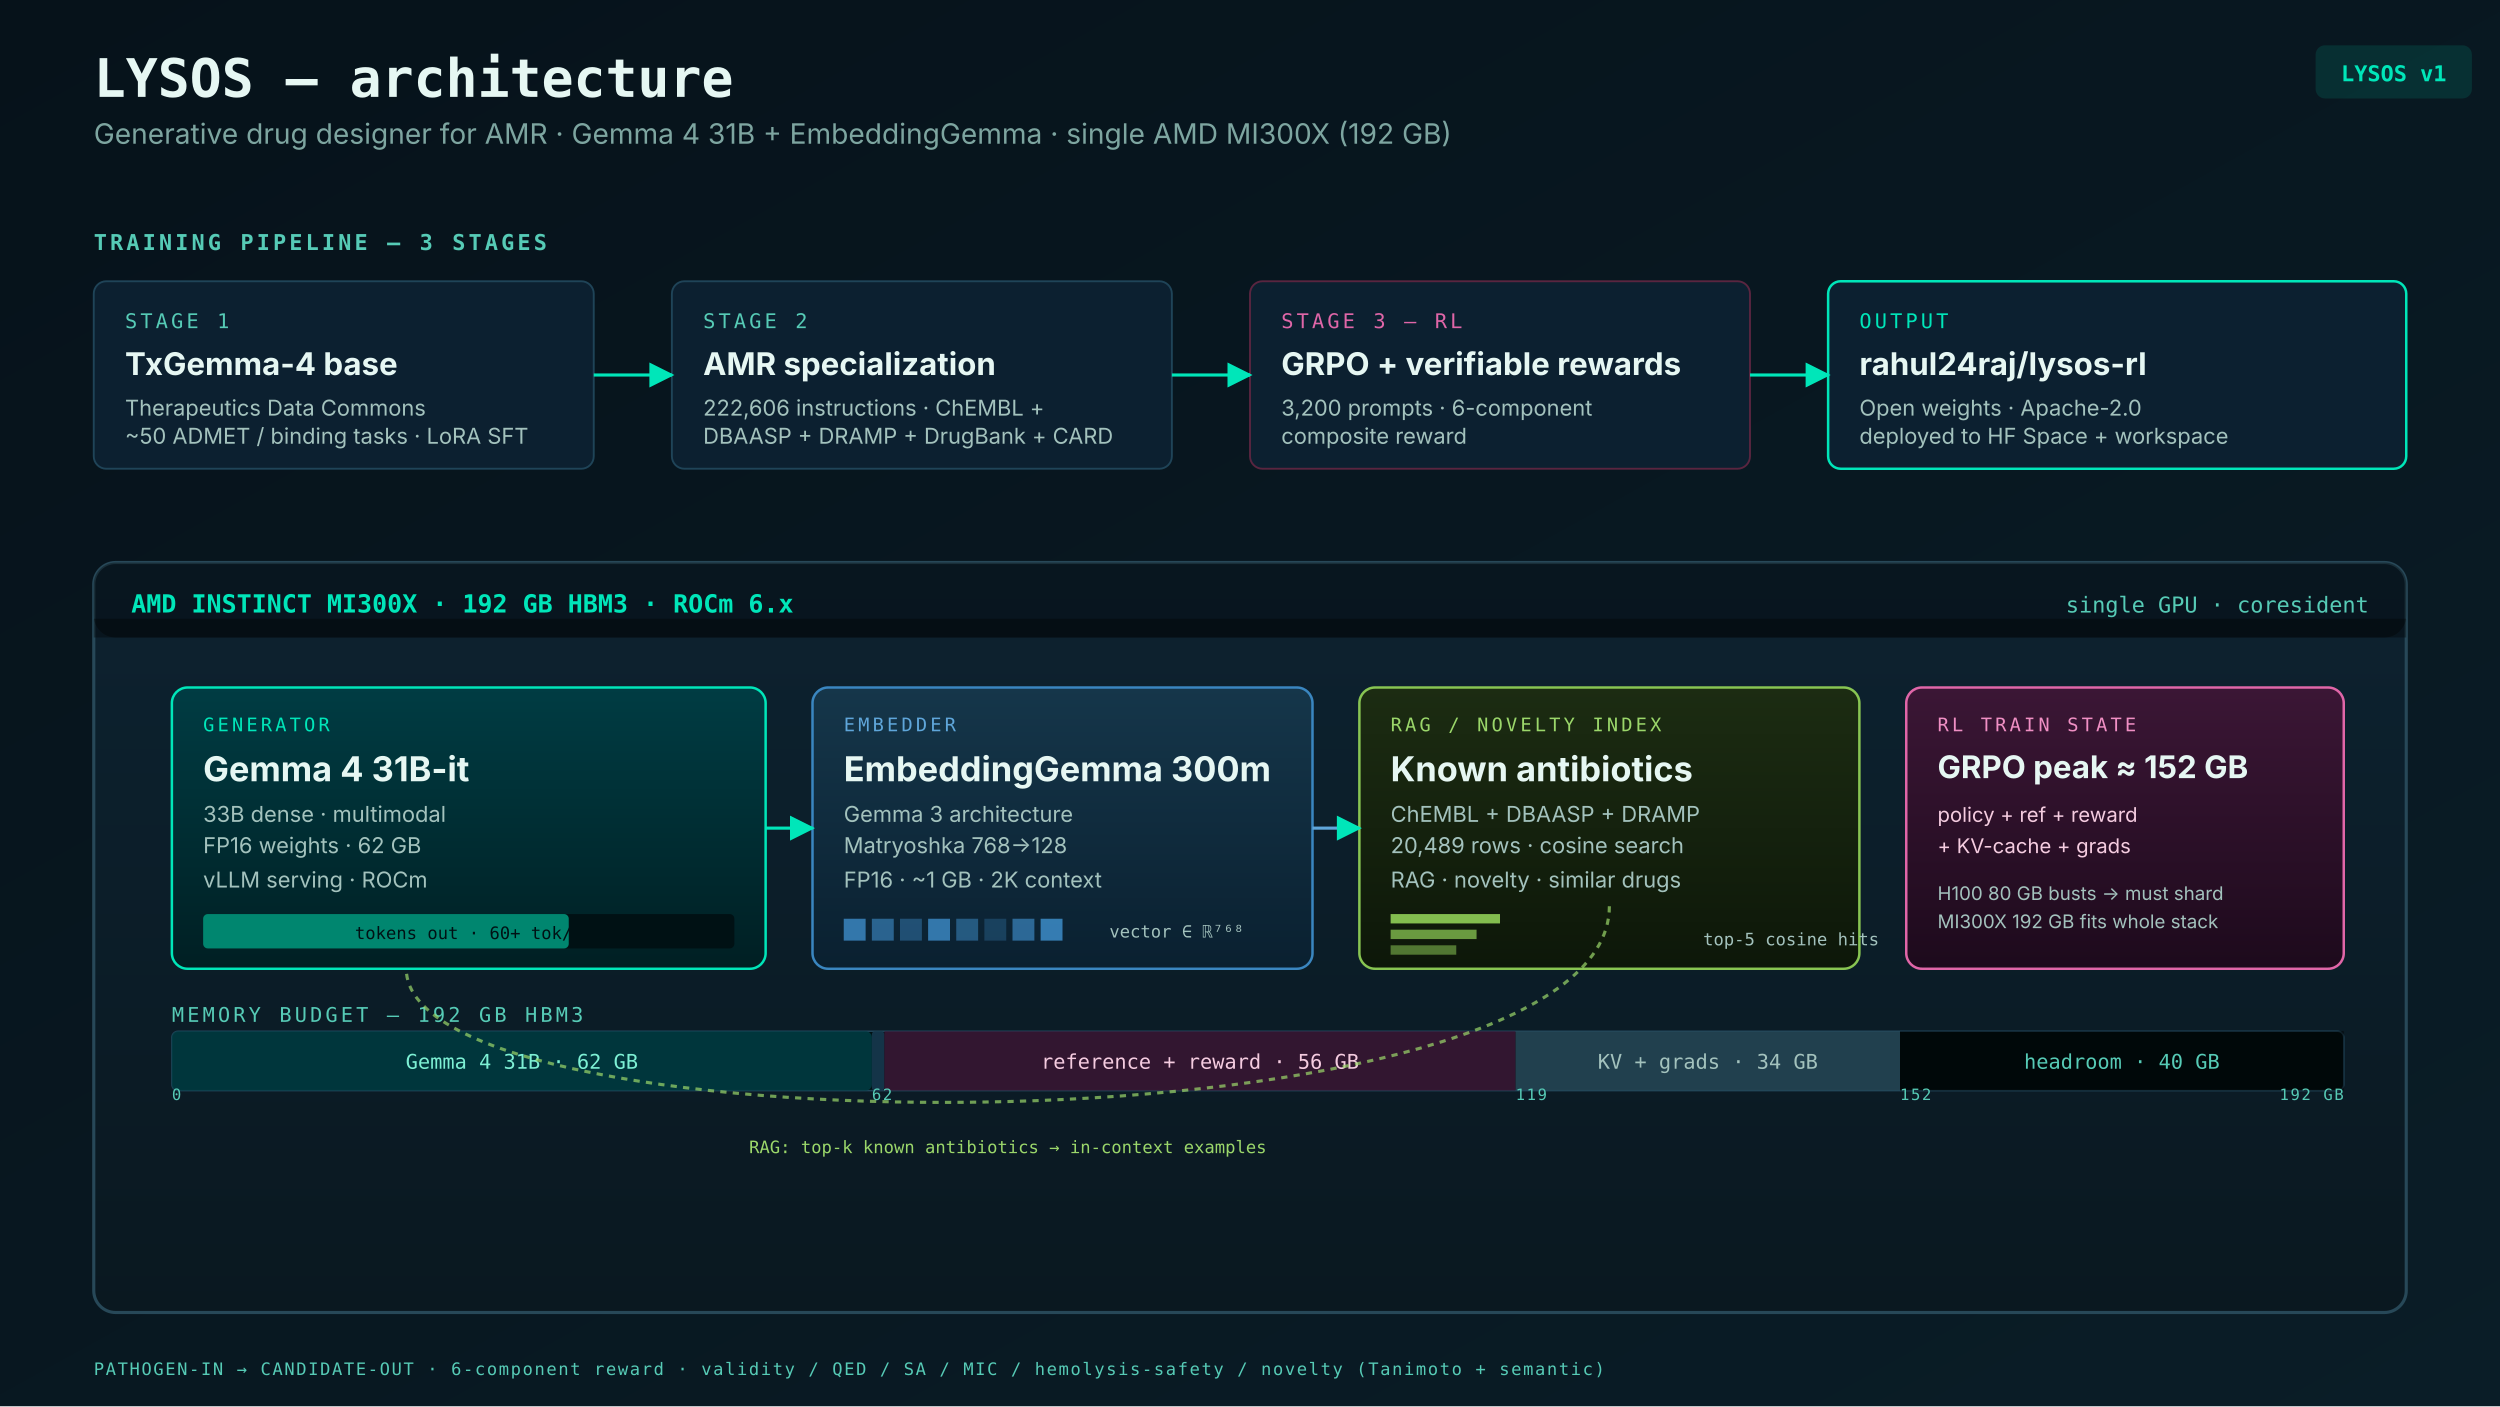
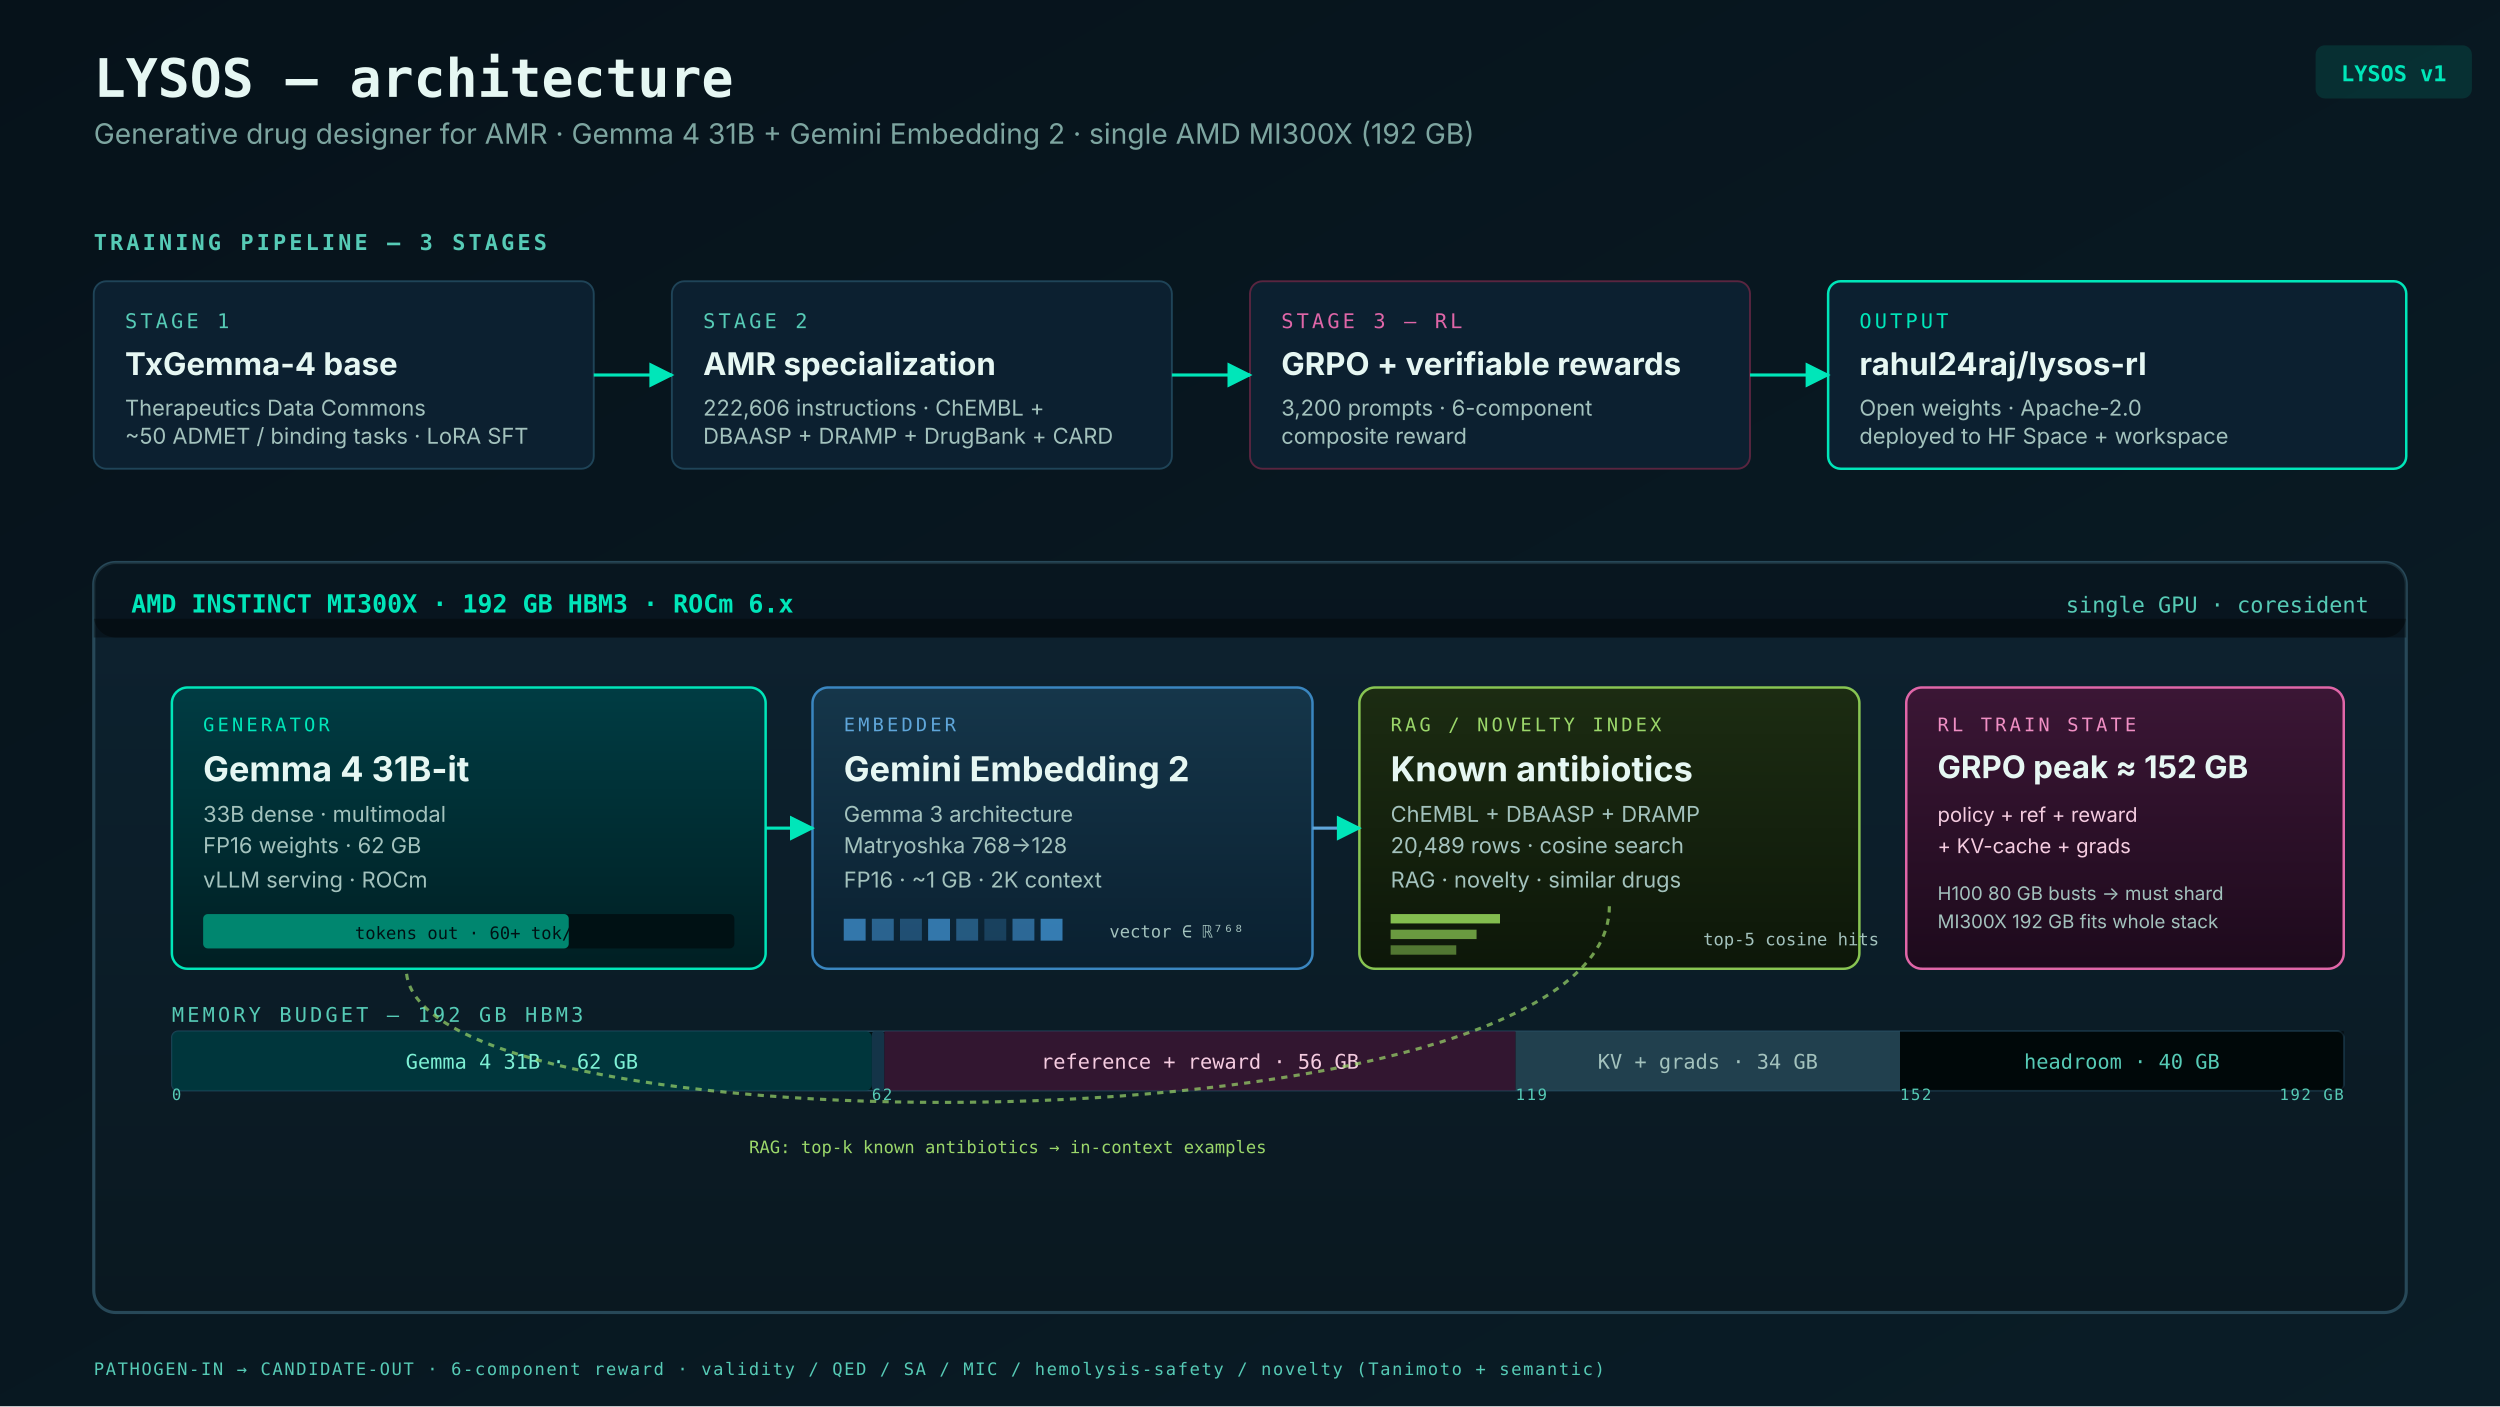
<svg xmlns="http://www.w3.org/2000/svg" viewBox="0 0 1600 900" width="1600" height="900" font-family="Inter, system-ui, sans-serif">
  <defs>
    <linearGradient id="bg" x1="0" y1="0" x2="1" y2="1">
      <stop offset="0" stop-color="#06121a" />
      <stop offset="1" stop-color="#0a1d27" />
    </linearGradient>
    <linearGradient id="gpuShade" x1="0" y1="0" x2="0" y2="1">
      <stop offset="0" stop-color="#0d2230" />
      <stop offset="1" stop-color="#0a1820" />
    </linearGradient>
    <linearGradient id="genShade" x1="0" y1="0" x2="0" y2="1">
      <stop offset="0" stop-color="#003c43" />
      <stop offset="1" stop-color="#001f23" />
    </linearGradient>
    <linearGradient id="embShade" x1="0" y1="0" x2="0" y2="1">
      <stop offset="0" stop-color="#15364a" />
      <stop offset="1" stop-color="#0a2030" />
    </linearGradient>
    <linearGradient id="rlShade" x1="0" y1="0" x2="0" y2="1">
      <stop offset="0" stop-color="#3b1635" />
      <stop offset="1" stop-color="#1d0a1c" />
    </linearGradient>
    <linearGradient id="ragShade" x1="0" y1="0" x2="0" y2="1">
      <stop offset="0" stop-color="#1c2c12" />
      <stop offset="1" stop-color="#0d1709" />
    </linearGradient>
    <filter id="glow">
      <feGaussianBlur stdDeviation="6" result="blur" />
      <feMerge>
        <feMergeNode in="blur" />
        <feMergeNode in="SourceGraphic" />
      </feMerge>
    </filter>
    <marker id="arrow" viewBox="0 0 10 10" refX="9" refY="5" markerWidth="8" markerHeight="8" orient="auto-start-reverse">
      <path d="M 0 0 L 10 5 L 0 10 z" fill="#00e6b9" />
    </marker>
  </defs>
  <rect width="1600" height="900" fill="url(#bg)" />
  <text x="60" y="62" font-family="JetBrains Mono, ui-monospace, monospace" font-size="34" font-weight="700" fill="#e6f7f3">LYSOS — architecture</text>
-   <text x="60" y="92" font-size="18" fill="#7da5a0">Generative drug designer for AMR · Gemma 4 31B + EmbeddingGemma · single AMD MI300X (192 GB)</text>
+   <text x="60" y="92" font-size="18" fill="#7da5a0">Generative drug designer for AMR · Gemma 4 31B + Gemini Embedding 2 · single AMD MI300X (192 GB)</text>
  <g transform="translate(1490,55)">
    <rect x="-8" y="-26" width="100" height="34" rx="6" fill="#00e6b9" opacity="0.12" />
    <text x="42" y="-3" font-family="JetBrains Mono, monospace" font-size="14" font-weight="700" fill="#00e6b9" text-anchor="middle">LYSOS v1</text>
  </g>
  <text x="60" y="160" font-family="JetBrains Mono, monospace" font-size="14" letter-spacing="2" fill="#56cbb6" font-weight="600">TRAINING PIPELINE — 3 STAGES</text>
  <g>
    <rect x="60" y="180" width="320" height="120" rx="8" fill="#0c2030" stroke="#1f4458" stroke-width="1.2" />
    <text x="80" y="210" font-family="JetBrains Mono, monospace" font-size="13" fill="#56cbb6" letter-spacing="2">STAGE 1</text>
    <text x="80" y="240" font-size="20" fill="#e6f7f3" font-weight="700">TxGemma-4 base</text>
    <text x="80" y="266" font-size="14" fill="#a3c2bd">Therapeutics Data Commons</text>
    <text x="80" y="284" font-size="14" fill="#a3c2bd">~50 ADMET / binding tasks · LoRA SFT</text>
  </g>
  <g>
    <rect x="430" y="180" width="320" height="120" rx="8" fill="#0c2030" stroke="#1f4458" stroke-width="1.2" />
    <text x="450" y="210" font-family="JetBrains Mono, monospace" font-size="13" fill="#56cbb6" letter-spacing="2">STAGE 2</text>
    <text x="450" y="240" font-size="20" fill="#e6f7f3" font-weight="700">AMR specialization</text>
    <text x="450" y="266" font-size="14" fill="#a3c2bd">222,606 instructions · ChEMBL +</text>
    <text x="450" y="284" font-size="14" fill="#a3c2bd">DBAASP + DRAMP + DrugBank + CARD</text>
  </g>
  <g>
    <rect x="800" y="180" width="320" height="120" rx="8" fill="#0c2030" stroke="#5a2540" stroke-width="1.2" />
    <text x="820" y="210" font-family="JetBrains Mono, monospace" font-size="13" fill="#e066a8" letter-spacing="2">STAGE 3 — RL</text>
    <text x="820" y="240" font-size="20" fill="#e6f7f3" font-weight="700">GRPO + verifiable rewards</text>
    <text x="820" y="266" font-size="14" fill="#a3c2bd">3,200 prompts · 6-component</text>
    <text x="820" y="284" font-size="14" fill="#a3c2bd">composite reward</text>
  </g>
  <line x1="380" y1="240" x2="430" y2="240" stroke="#00e6b9" stroke-width="2" marker-end="url(#arrow)" />
  <line x1="750" y1="240" x2="800" y2="240" stroke="#00e6b9" stroke-width="2" marker-end="url(#arrow)" />
  <g>
    <rect x="1170" y="180" width="370" height="120" rx="8" fill="#0c2030" stroke="#00e6b9" stroke-width="1.6" />
    <text x="1190" y="210" font-family="JetBrains Mono, monospace" font-size="13" fill="#00e6b9" letter-spacing="2">OUTPUT</text>
    <text x="1190" y="240" font-size="20" fill="#e6f7f3" font-weight="700">rahul24raj/lysos-rl</text>
    <text x="1190" y="266" font-size="14" fill="#a3c2bd">Open weights · Apache-2.0</text>
    <text x="1190" y="284" font-size="14" fill="#a3c2bd">deployed to HF Space + workspace</text>
  </g>
  <line x1="1120" y1="240" x2="1170" y2="240" stroke="#00e6b9" stroke-width="2" marker-end="url(#arrow)" />
  <g transform="translate(60,360)">
    <rect x="0" y="0" width="1480" height="480" rx="14" fill="url(#gpuShade)" stroke="#274858" stroke-width="2" />
    <rect x="0" y="0" width="1480" height="48" rx="14" fill="#000000" opacity="0.35" />
    <rect x="0" y="36" width="1480" height="12" fill="#000000" opacity="0.35" />
    <text x="24" y="32" font-family="JetBrains Mono, monospace" font-size="16" font-weight="700" fill="#00e6b9">AMD INSTINCT MI300X · 192 GB HBM3 · ROCm 6.x</text>
    <text x="1456" y="32" font-family="JetBrains Mono, monospace" font-size="14" fill="#56cbb6" text-anchor="end">single GPU · coresident</text>
    <g>
      <rect x="50" y="80" width="380" height="180" rx="10" fill="url(#genShade)" stroke="#00e6b9" stroke-width="1.6" />
      <text x="70" y="108" font-family="JetBrains Mono, monospace" font-size="12" letter-spacing="2" fill="#00e6b9">GENERATOR</text>
      <text x="70" y="140" font-size="22" font-weight="700" fill="#e6f7f3">Gemma 4 31B-it</text>
      <text x="70" y="166" font-size="14" fill="#a3c2bd">33B dense · multimodal</text>
      <text x="70" y="186" font-size="14" fill="#a3c2bd">FP16 weights · 62 GB</text>
      <text x="70" y="208" font-size="14" fill="#a3c2bd">vLLM serving · ROCm</text>
      <rect x="70" y="225" width="340" height="22" rx="3" fill="#001114" />
      <rect x="70" y="225" width="234" height="22" rx="3" fill="#00e6b9" opacity="0.55" />
      <text x="240" y="241" font-family="JetBrains Mono, monospace" font-size="11" fill="#001114" text-anchor="middle">tokens out · 60+ tok/s</text>
    </g>
    <g>
      <rect x="460" y="80" width="320" height="180" rx="10" fill="url(#embShade)" stroke="#3a86c0" stroke-width="1.6" />
      <text x="480" y="108" font-family="JetBrains Mono, monospace" font-size="12" letter-spacing="2" fill="#5fa6da">EMBEDDER</text>
-       <text x="480" y="140" font-size="22" font-weight="700" fill="#e6f7f3">EmbeddingGemma 300m</text>
+       <text x="480" y="140" font-size="22" font-weight="700" fill="#e6f7f3">Gemini Embedding 2</text>
      <text x="480" y="166" font-size="14" fill="#a3c2bd">Gemma 3 architecture</text>
      <text x="480" y="186" font-size="14" fill="#a3c2bd">Matryoshka 768→128</text>
      <text x="480" y="208" font-size="14" fill="#a3c2bd">FP16 · ~1 GB · 2K context</text>
      <g transform="translate(480,228)">
        <rect width="14" height="14" fill="#3a86c0" opacity="0.85" />
        <rect x="18" width="14" height="14" fill="#3a86c0" opacity="0.65" />
        <rect x="36" width="14" height="14" fill="#3a86c0" opacity="0.45" />
        <rect x="54" width="14" height="14" fill="#3a86c0" opacity="0.85" />
        <rect x="72" width="14" height="14" fill="#3a86c0" opacity="0.55" />
        <rect x="90" width="14" height="14" fill="#3a86c0" opacity="0.30" />
        <rect x="108" width="14" height="14" fill="#3a86c0" opacity="0.70" />
        <rect x="126" width="14" height="14" fill="#3a86c0" opacity="0.90" />
        <text x="170" y="12" font-family="JetBrains Mono, monospace" font-size="11" fill="#a3c2bd">vector ∈ ℝ⁷⁶⁸</text>
      </g>
    </g>
    <g>
      <rect x="810" y="80" width="320" height="180" rx="10" fill="url(#ragShade)" stroke="#88c552" stroke-width="1.6" />
      <text x="830" y="108" font-family="JetBrains Mono, monospace" font-size="12" letter-spacing="2" fill="#9bd76a">RAG / NOVELTY INDEX</text>
      <text x="830" y="140" font-size="22" font-weight="700" fill="#e6f7f3">Known antibiotics</text>
      <text x="830" y="166" font-size="14" fill="#a3c2bd">ChEMBL + DBAASP + DRAMP</text>
      <text x="830" y="186" font-size="14" fill="#a3c2bd">20,489 rows · cosine search</text>
      <text x="830" y="208" font-size="14" fill="#a3c2bd">RAG · novelty · similar drugs</text>
      <g transform="translate(830,225)">
        <rect width="70" height="6" fill="#88c552" opacity="0.95" />
        <rect y="10" width="55" height="6" fill="#88c552" opacity="0.75" />
        <rect y="20" width="42" height="6" fill="#88c552" opacity="0.55" />
        <text x="200" y="20" font-family="JetBrains Mono, monospace" font-size="11" fill="#a3c2bd">top-5 cosine hits</text>
      </g>
    </g>
    <g>
      <rect x="1160" y="80" width="280" height="180" rx="10" fill="url(#rlShade)" stroke="#e066a8" stroke-width="1.6" />
      <text x="1180" y="108" font-family="JetBrains Mono, monospace" font-size="12" letter-spacing="2" fill="#f08fc4">RL TRAIN STATE</text>
      <text x="1180" y="138" font-size="20" font-weight="700" fill="#e6f7f3">GRPO peak ≈ 152 GB</text>
      <text x="1180" y="166" font-size="13" fill="#f5cce0">policy + ref + reward</text>
      <text x="1180" y="186" font-size="13" fill="#f5cce0">+ KV-cache + grads</text>
      <text x="1180" y="216" font-size="12" fill="#a3c2bd">H100 80 GB busts → must shard</text>
      <text x="1180" y="234" font-size="12" fill="#a3c2bd">MI300X 192 GB fits whole stack</text>
    </g>
    <g transform="translate(50,300)">
      <text x="0" y="-6" font-family="JetBrains Mono, monospace" font-size="13" letter-spacing="2" fill="#56cbb6">MEMORY BUDGET — 192 GB HBM3</text>
      <rect x="0" y="0" width="1390" height="38" rx="4" fill="#001114" stroke="#1f4458" />
      <rect x="0" y="0" width="448" height="38" rx="4" fill="#003c43" opacity="0.85" />
      <text x="224" y="24" font-family="JetBrains Mono, monospace" font-size="13" fill="#7df0d4" text-anchor="middle">Gemma 4 31B · 62 GB</text>
      <rect x="448" y="0" width="8" height="38" rx="2" fill="#15364a" opacity="0.95" />
      <rect x="456" y="0" width="404" height="38" fill="#3b1635" opacity="0.85" />
      <text x="658" y="24" font-family="JetBrains Mono, monospace" font-size="13" fill="#f5cce0" text-anchor="middle">reference + reward · 56 GB</text>
      <rect x="860" y="0" width="246" height="38" fill="#274858" opacity="0.85" />
      <text x="983" y="24" font-family="JetBrains Mono, monospace" font-size="13" fill="#a3c2bd" text-anchor="middle">KV + grads · 34 GB</text>
      <rect x="1106" y="0" width="284" height="38" fill="#000000" opacity="0.55" />
      <text x="1248" y="24" font-family="JetBrains Mono, monospace" font-size="13" fill="#56cbb6" text-anchor="middle">headroom · 40 GB</text>
    </g>
    <g transform="translate(50,344)" font-family="JetBrains Mono, monospace" font-size="10" fill="#56cbb6" letter-spacing="1">
      <text x="0" y="0">0</text>
      <text x="448" y="0">62</text>
      <text x="860" y="0">119</text>
      <text x="1106" y="0">152</text>
      <text x="1390" y="0" text-anchor="end">192 GB</text>
    </g>
    <line x1="430" y1="170" x2="460" y2="170" stroke="#00e6b9" stroke-width="2" marker-end="url(#arrow)" />
    <line x1="780" y1="170" x2="810" y2="170" stroke="#5fa6da" stroke-width="2" marker-end="url(#arrow)" />
    <path d="M 970 220 C 970 380 200 380 200 260" fill="none" stroke="#9bd76a" stroke-width="2" stroke-dasharray="4 4" opacity="0.7" />
    <text x="585" y="378" font-family="JetBrains Mono, monospace" font-size="11" fill="#9bd76a" text-anchor="middle">RAG: top-k known antibiotics → in-context examples</text>
  </g>
  <g>
    <text x="60" y="880" font-family="JetBrains Mono, monospace" font-size="11" letter-spacing="1" fill="#56cbb6">PATHOGEN-IN  →  CANDIDATE-OUT  ·  6-component reward · validity / QED / SA / MIC / hemolysis-safety / novelty (Tanimoto + semantic)</text>
  </g>
</svg>
